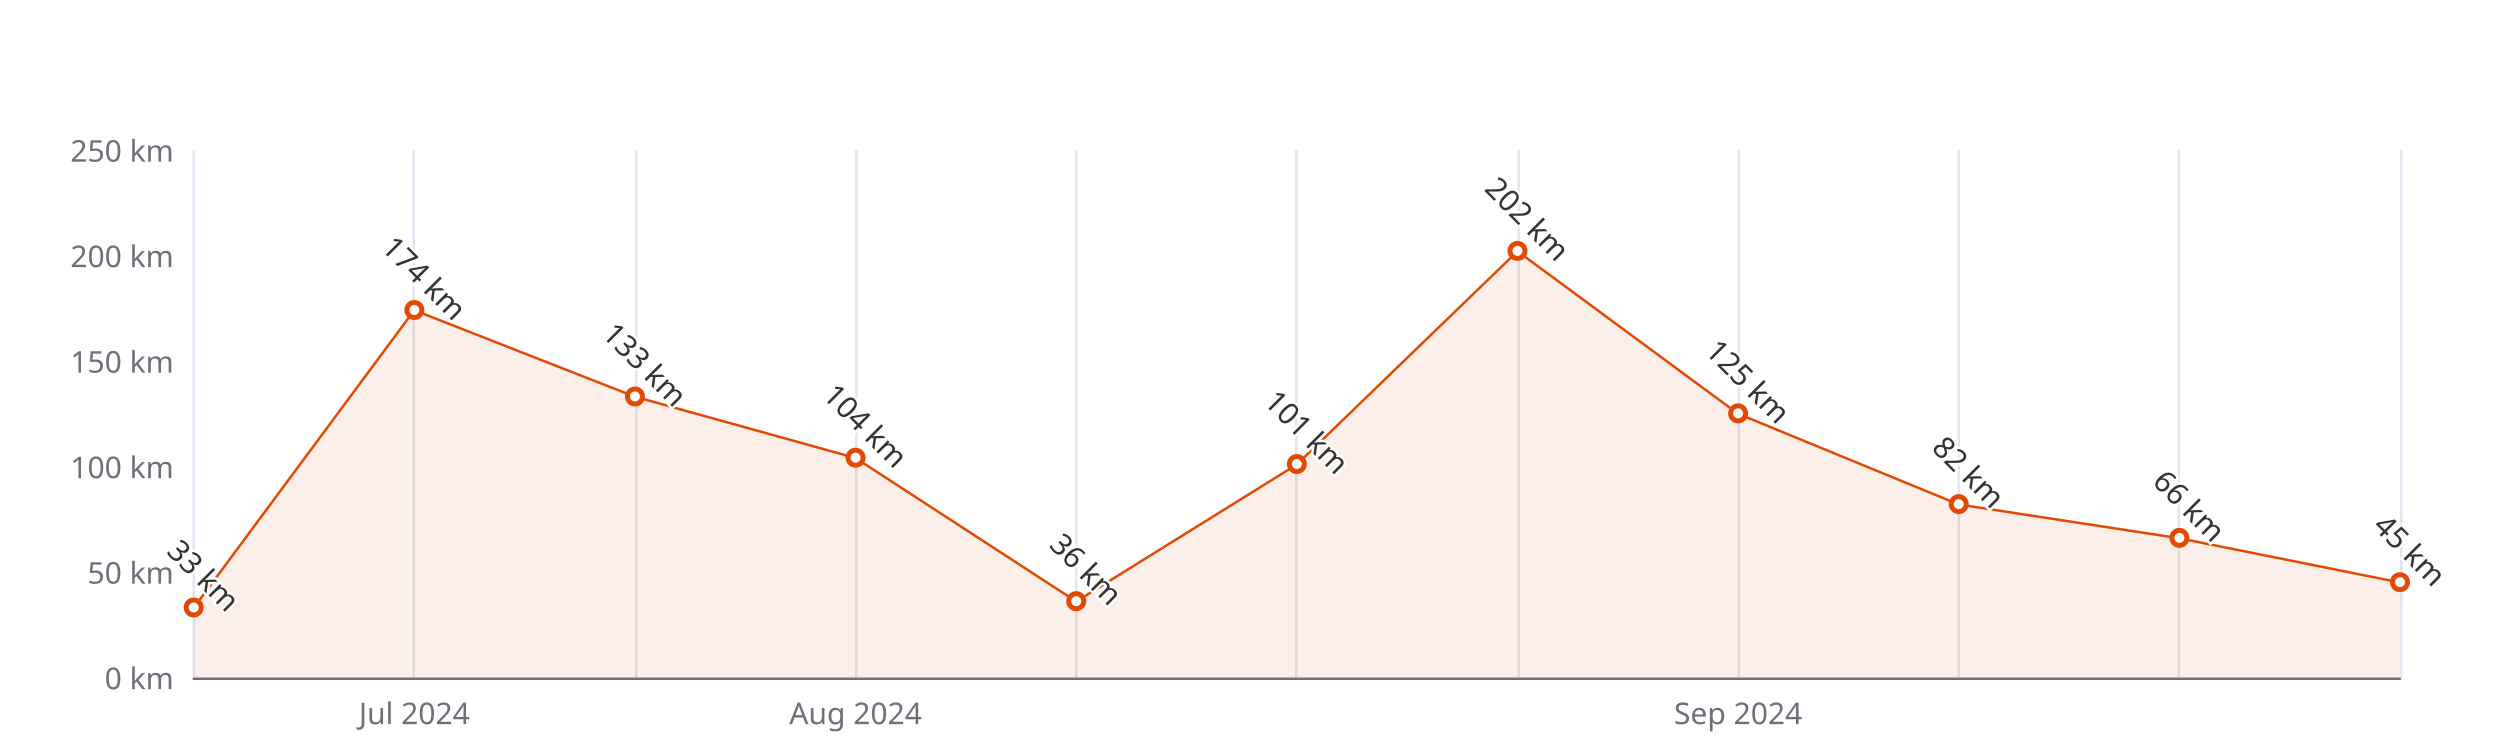
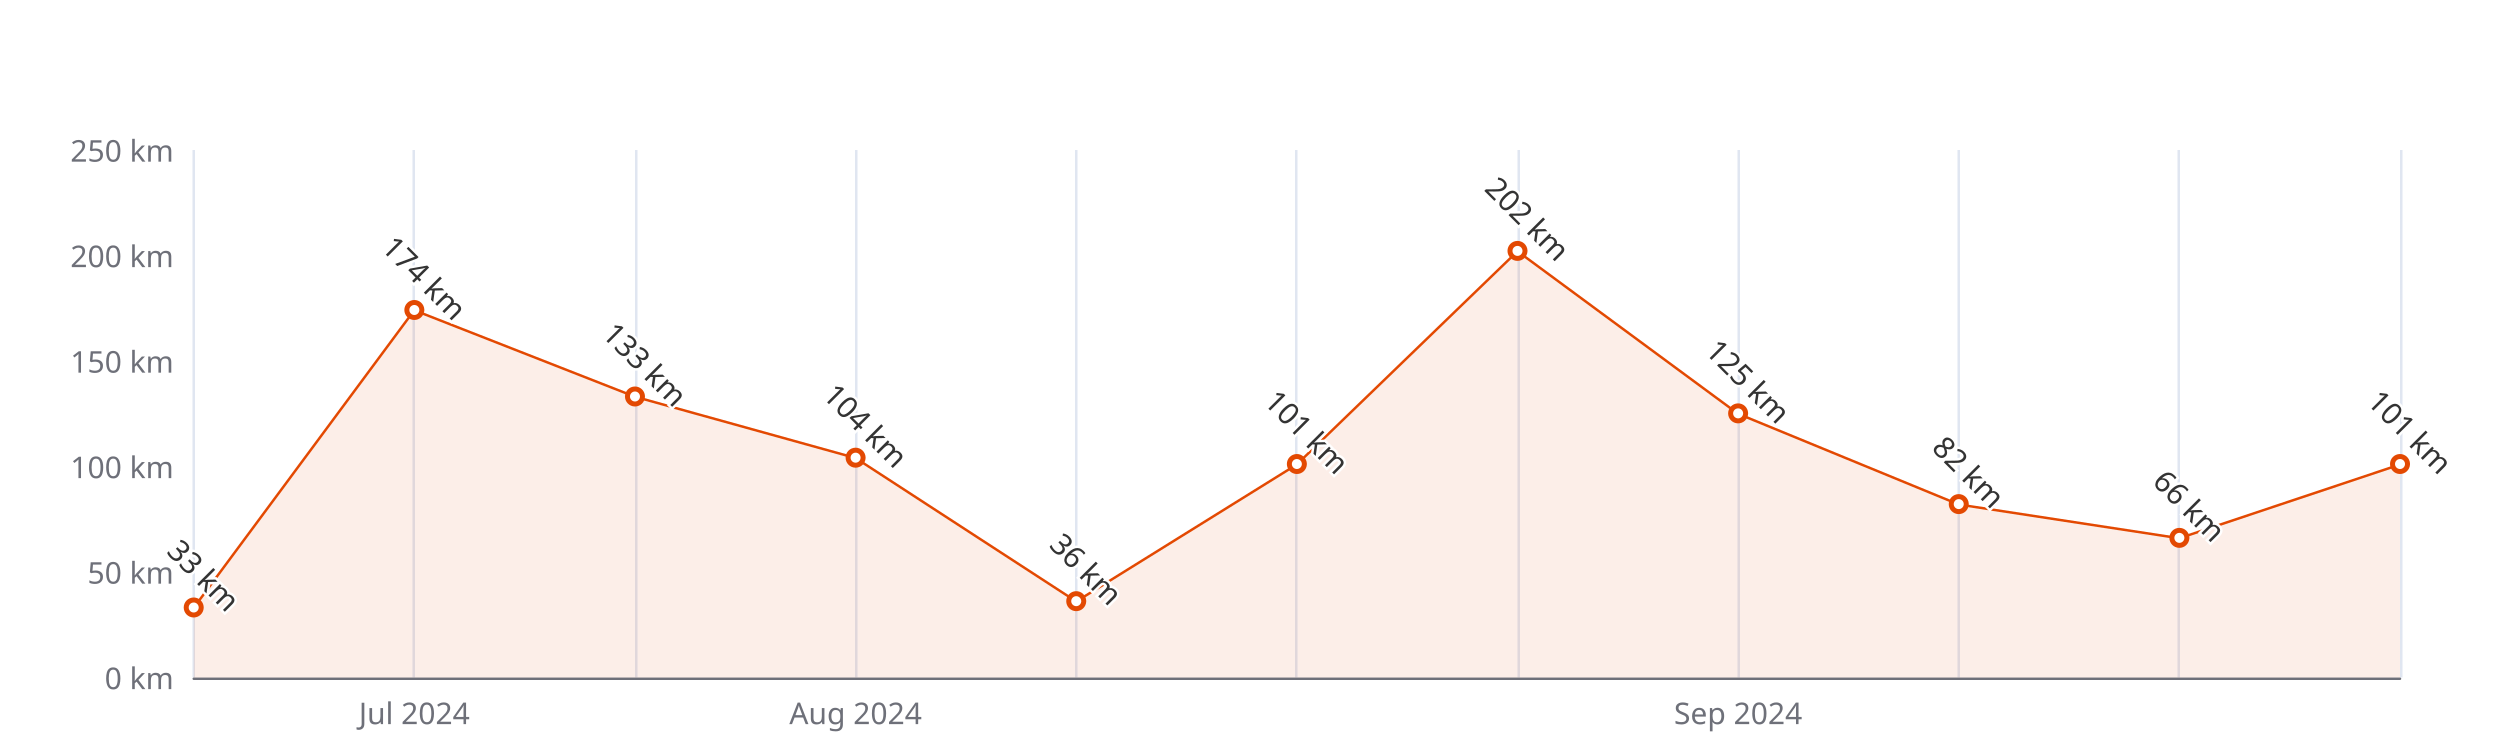
<svg xmlns="http://www.w3.org/2000/svg" width="1000" height="300" version="1.1" baseProfile="full" viewBox="0 0 1000 300">
  <rect width="1000" height="300" x="0" y="0" id="0" fill="#ffffff" />
  <path d="M77.5 60L77.5 271" fill="none" stroke="#E0E6F1" />
  <path d="M165.5 60L165.5 271" fill="none" stroke="#E0E6F1" />
  <path d="M254.5 60L254.5 271" fill="none" stroke="#E0E6F1" />
  <path d="M342.5 60L342.5 271" fill="none" stroke="#E0E6F1" />
  <path d="M430.5 60L430.5 271" fill="none" stroke="#E0E6F1" />
  <path d="M518.5 60L518.5 271" fill="none" stroke="#E0E6F1" />
  <path d="M607.5 60L607.5 271" fill="none" stroke="#E0E6F1" />
  <path d="M695.5 60L695.5 271" fill="none" stroke="#E0E6F1" />
  <path d="M783.5 60L783.5 271" fill="none" stroke="#E0E6F1" />
  <path d="M871.5 60L871.5 271" fill="none" stroke="#E0E6F1" />
  <path d="M960.5 60L960.5 271" fill="none" stroke="#E0E6F1" />
  <path d="M77.5 271.5L960 271.5" fill="none" stroke="#6E7079" stroke-linecap="round" />
  <text dominant-baseline="central" text-anchor="end" style="font-size:12px;font-family:sans-serif;" xml:space="preserve" transform="translate(69.48 271)" fill="#6E7079">0 km</text>
  <text dominant-baseline="central" text-anchor="end" style="font-size:12px;font-family:sans-serif;" xml:space="preserve" transform="translate(69.48 228.8)" fill="#6E7079">50 km</text>
  <text dominant-baseline="central" text-anchor="end" style="font-size:12px;font-family:sans-serif;" xml:space="preserve" transform="translate(69.48 186.6)" fill="#6E7079">100 km</text>
  <text dominant-baseline="central" text-anchor="end" style="font-size:12px;font-family:sans-serif;" xml:space="preserve" transform="translate(69.48 144.4)" fill="#6E7079">150 km</text>
  <text dominant-baseline="central" text-anchor="end" style="font-size:12px;font-family:sans-serif;" xml:space="preserve" transform="translate(69.48 102.2)" fill="#6E7079">200 km</text>
  <text dominant-baseline="central" text-anchor="end" style="font-size:12px;font-family:sans-serif;" xml:space="preserve" transform="translate(69.48 60)" fill="#6E7079">250 km</text>
  <text dominant-baseline="central" text-anchor="middle" style="font-size:12px;font-family:sans-serif;" xml:space="preserve" y="6" transform="translate(165.732 279)" fill="#6E7079">Jul 2024</text>
  <text dominant-baseline="central" text-anchor="middle" style="font-size:12px;font-family:sans-serif;" xml:space="preserve" y="6" transform="translate(342.236 279)" fill="#6E7079">Aug 2024</text>
  <text dominant-baseline="central" text-anchor="middle" style="font-size:12px;font-family:sans-serif;" xml:space="preserve" y="6" transform="translate(695.244 279)" fill="#6E7079">Sep 2024</text>
  <g clip-path="url(#zr5-c0)">
-     <path d="M77.5 243.1L165.7 124.1L254 158.7L342.2 183.2L430.5 240.6L518.7 185.8L607 100.5L695.2 165.5L783.5 201.8L871.7 215.3L960 233L960 271L871.7 271L783.5 271L695.2 271L607 271L518.7 271L430.5 271L342.2 271L254 271L165.7 271L77.5 271Z" fill="rgb(227,73,2)" fill-opacity="0.09" />
-     <path d="M77.5 243.1L165.7 124.1L254 158.7L342.2 183.2L430.5 240.6L518.7 185.8L607 100.5L695.2 165.5L783.5 201.8L871.7 215.3L960 233" fill="none" stroke="#E34902" stroke-linejoin="bevel" />
+     <path d="M77.5 243.1L165.7 124.1L254 158.7L342.2 183.2L430.5 240.6L518.7 185.8L607 100.5L695.2 165.5L783.5 201.8L871.7 215.3L960 185.8L960 271L871.7 271L783.5 271L695.2 271L607 271L518.7 271L430.5 271L342.2 271L254 271L165.7 271L77.5 271Z" fill="rgb(227,73,2)" fill-opacity="0.09" />
+     <path d="M77.5 243.1L165.7 124.1L254 158.7L342.2 183.2L430.5 240.6L518.7 185.8L607 100.5L695.2 165.5L783.5 201.8L871.7 215.3L960 185.8" fill="none" stroke="#E34902" stroke-linejoin="bevel" />
  </g>
  <path d="M1 0A1 1 0 1 1 1 -0.1A1 1 0 0 1 1 0" transform="matrix(3,0,0,3,77.48,243.148)" fill="#fff" stroke="#E34902" stroke-width="0.667" />
  <path d="M1 0A1 1 0 1 1 1 -0.1A1 1 0 0 1 1 0" transform="matrix(3,0,0,3,165.732,124.144)" fill="#fff" stroke="#E34902" stroke-width="0.667" />
  <path d="M1 0A1 1 0 1 1 1 -0.1A1 1 0 0 1 1 0" transform="matrix(3,0,0,3,253.984,158.748)" fill="#fff" stroke="#E34902" stroke-width="0.667" />
  <path d="M1 0A1 1 0 1 1 1 -0.1A1 1 0 0 1 1 0" transform="matrix(3,0,0,3,342.236,183.224)" fill="#fff" stroke="#E34902" stroke-width="0.667" />
  <path d="M1 0A1 1 0 1 1 1 -0.1A1 1 0 0 1 1 0" transform="matrix(3,0,0,3,430.488,240.616)" fill="#fff" stroke="#E34902" stroke-width="0.667" />
  <path d="M1 0A1 1 0 1 1 1 -0.1A1 1 0 0 1 1 0" transform="matrix(3,0,0,3,518.74,185.756)" fill="#fff" stroke="#E34902" stroke-width="0.667" />
  <path d="M1 0A1 1 0 1 1 1 -0.1A1 1 0 0 1 1 0" transform="matrix(3,0,0,3,606.992,100.512)" fill="#fff" stroke="#E34902" stroke-width="0.667" />
  <path d="M1 0A1 1 0 1 1 1 -0.1A1 1 0 0 1 1 0" transform="matrix(3,0,0,3,695.244,165.5)" fill="#fff" stroke="#E34902" stroke-width="0.667" />
  <path d="M1 0A1 1 0 1 1 1 -0.1A1 1 0 0 1 1 0" transform="matrix(3,0,0,3,783.496,201.792)" fill="#fff" stroke="#E34902" stroke-width="0.667" />
  <path d="M1 0A1 1 0 1 1 1 -0.1A1 1 0 0 1 1 0" transform="matrix(3,0,0,3,871.748,215.296)" fill="#fff" stroke="#E34902" stroke-width="0.667" />
-   <path d="M1 0A1 1 0 1 1 1 -0.1A1 1 0 0 1 1 0" transform="matrix(3,0,0,3,960,233.02)" fill="#fff" stroke="#E34902" stroke-width="0.667" />
+   <path d="M1 0A1 1 0 1 1 1 -0.1A1 1 0 0 1 1 0" transform="matrix(3,0,0,3,960,185.756)" fill="#fff" stroke="#E34902" stroke-width="0.667" />
  <text dominant-baseline="central" text-anchor="middle" style="font-size:12px;font-family:sans-serif;" xml:space="preserve" y="-6" transform="matrix(0.707,0.707,-0.707,0.707,77.48,234.148)" fill="#333" stroke="rgb(255,255,255)" stroke-width="2" paint-order="stroke" stroke-miterlimit="2">33 km</text>
  <text dominant-baseline="central" text-anchor="middle" style="font-size:12px;font-family:sans-serif;" xml:space="preserve" y="-6" transform="matrix(0.707,0.707,-0.707,0.707,165.732,115.144)" fill="#333" stroke="rgb(255,255,255)" stroke-width="2" paint-order="stroke" stroke-miterlimit="2">174 km</text>
  <text dominant-baseline="central" text-anchor="middle" style="font-size:12px;font-family:sans-serif;" xml:space="preserve" y="-6" transform="matrix(0.707,0.707,-0.707,0.707,253.984,149.748)" fill="#333" stroke="rgb(255,255,255)" stroke-width="2" paint-order="stroke" stroke-miterlimit="2">133 km</text>
  <text dominant-baseline="central" text-anchor="middle" style="font-size:12px;font-family:sans-serif;" xml:space="preserve" y="-6" transform="matrix(0.707,0.707,-0.707,0.707,342.236,174.224)" fill="#333" stroke="rgb(255,255,255)" stroke-width="2" paint-order="stroke" stroke-miterlimit="2">104 km</text>
  <text dominant-baseline="central" text-anchor="middle" style="font-size:12px;font-family:sans-serif;" xml:space="preserve" y="-6" transform="matrix(0.707,0.707,-0.707,0.707,430.488,231.616)" fill="#333" stroke="rgb(255,255,255)" stroke-width="2" paint-order="stroke" stroke-miterlimit="2">36 km</text>
  <text dominant-baseline="central" text-anchor="middle" style="font-size:12px;font-family:sans-serif;" xml:space="preserve" y="-6" transform="matrix(0.707,0.707,-0.707,0.707,518.74,176.756)" fill="#333" stroke="rgb(255,255,255)" stroke-width="2" paint-order="stroke" stroke-miterlimit="2">101 km</text>
  <text dominant-baseline="central" text-anchor="middle" style="font-size:12px;font-family:sans-serif;" xml:space="preserve" y="-6" transform="matrix(0.707,0.707,-0.707,0.707,606.992,91.512)" fill="#333" stroke="rgb(255,255,255)" stroke-width="2" paint-order="stroke" stroke-miterlimit="2">202 km</text>
  <text dominant-baseline="central" text-anchor="middle" style="font-size:12px;font-family:sans-serif;" xml:space="preserve" y="-6" transform="matrix(0.707,0.707,-0.707,0.707,695.244,156.5)" fill="#333" stroke="rgb(255,255,255)" stroke-width="2" paint-order="stroke" stroke-miterlimit="2">125 km</text>
  <text dominant-baseline="central" text-anchor="middle" style="font-size:12px;font-family:sans-serif;" xml:space="preserve" y="-6" transform="matrix(0.707,0.707,-0.707,0.707,783.496,192.792)" fill="#333" stroke="rgb(255,255,255)" stroke-width="2" paint-order="stroke" stroke-miterlimit="2">82 km</text>
  <text dominant-baseline="central" text-anchor="middle" style="font-size:12px;font-family:sans-serif;" xml:space="preserve" y="-6" transform="matrix(0.707,0.707,-0.707,0.707,871.748,206.296)" fill="#333" stroke="rgb(255,255,255)" stroke-width="2" paint-order="stroke" stroke-miterlimit="2">66 km</text>
-   <text dominant-baseline="central" text-anchor="middle" style="font-size:12px;font-family:sans-serif;" xml:space="preserve" y="-6" transform="matrix(0.707,0.707,-0.707,0.707,960,224.02)" fill="#333" stroke="rgb(255,255,255)" stroke-width="2" paint-order="stroke" stroke-miterlimit="2">45 km</text>
+   <text dominant-baseline="central" text-anchor="middle" style="font-size:12px;font-family:sans-serif;" xml:space="preserve" y="-6" transform="matrix(0.707,0.707,-0.707,0.707,960,176.756)" fill="#333" stroke="rgb(255,255,255)" stroke-width="2" paint-order="stroke" stroke-miterlimit="2">101 km</text>
  <defs>
    <clipPath id="zr5-c0">
      <path d="M76 59.5l884 0l0 212l-884 0Z" fill="#000" />
    </clipPath>
  </defs>
</svg>
